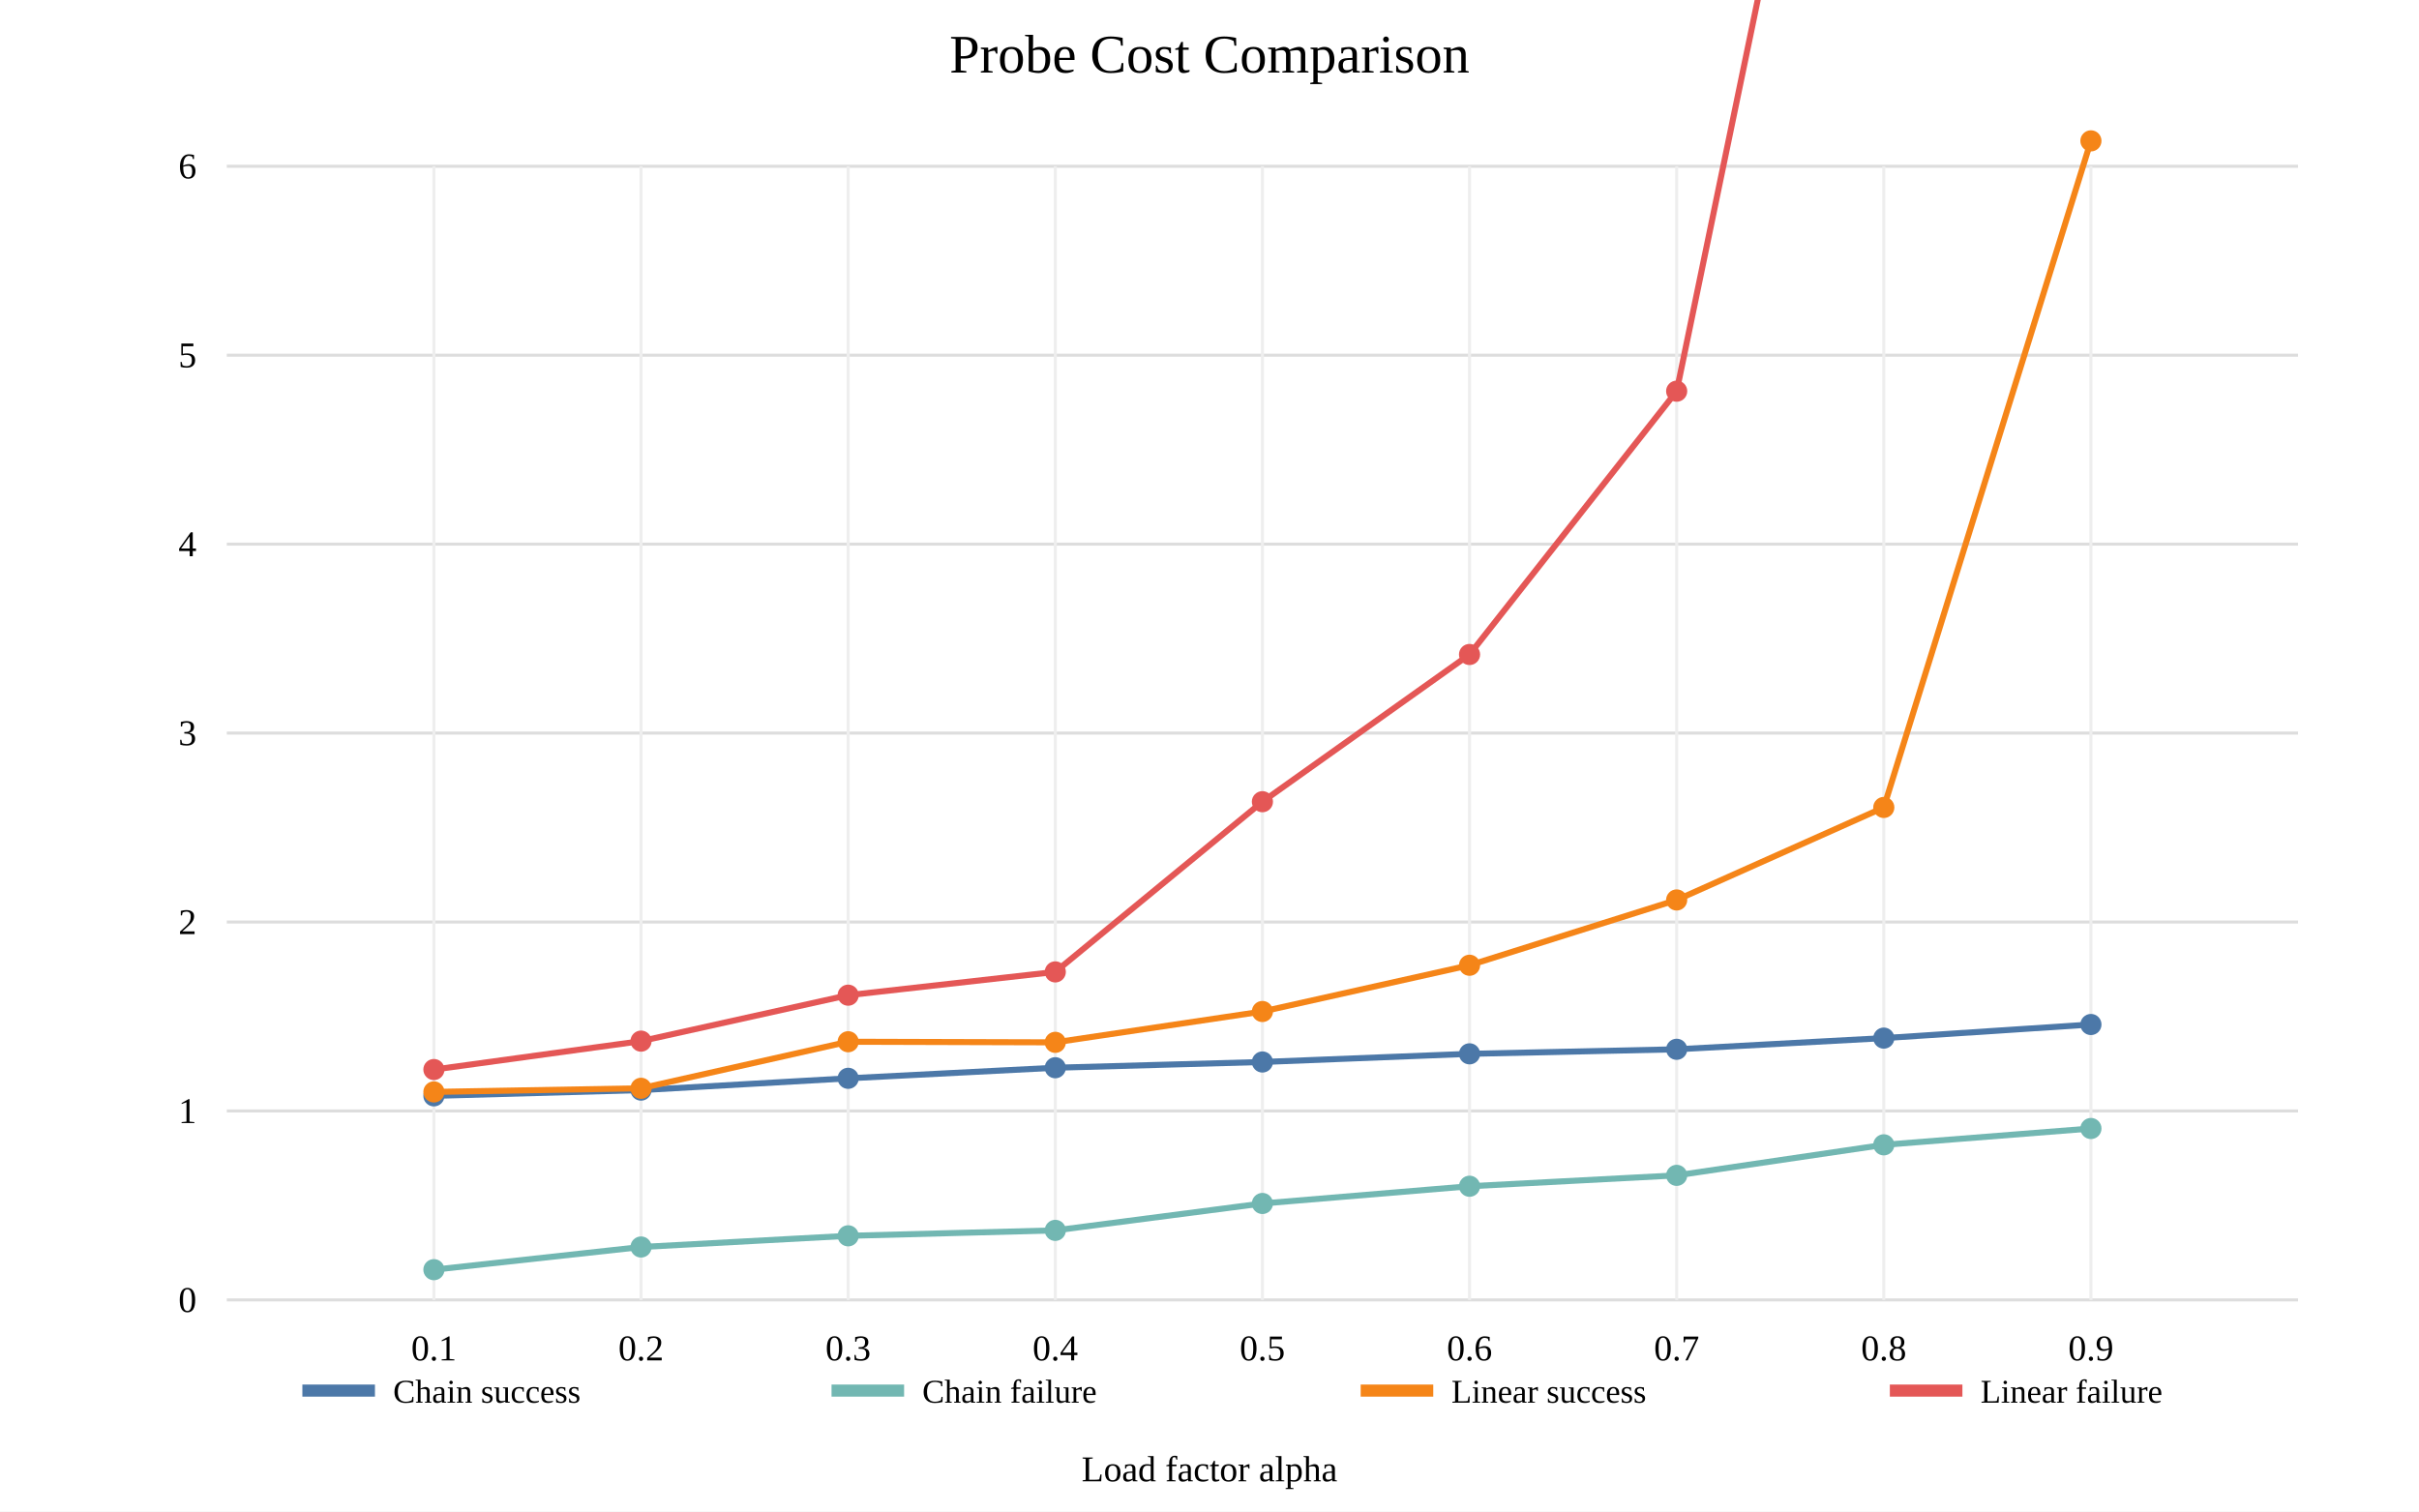
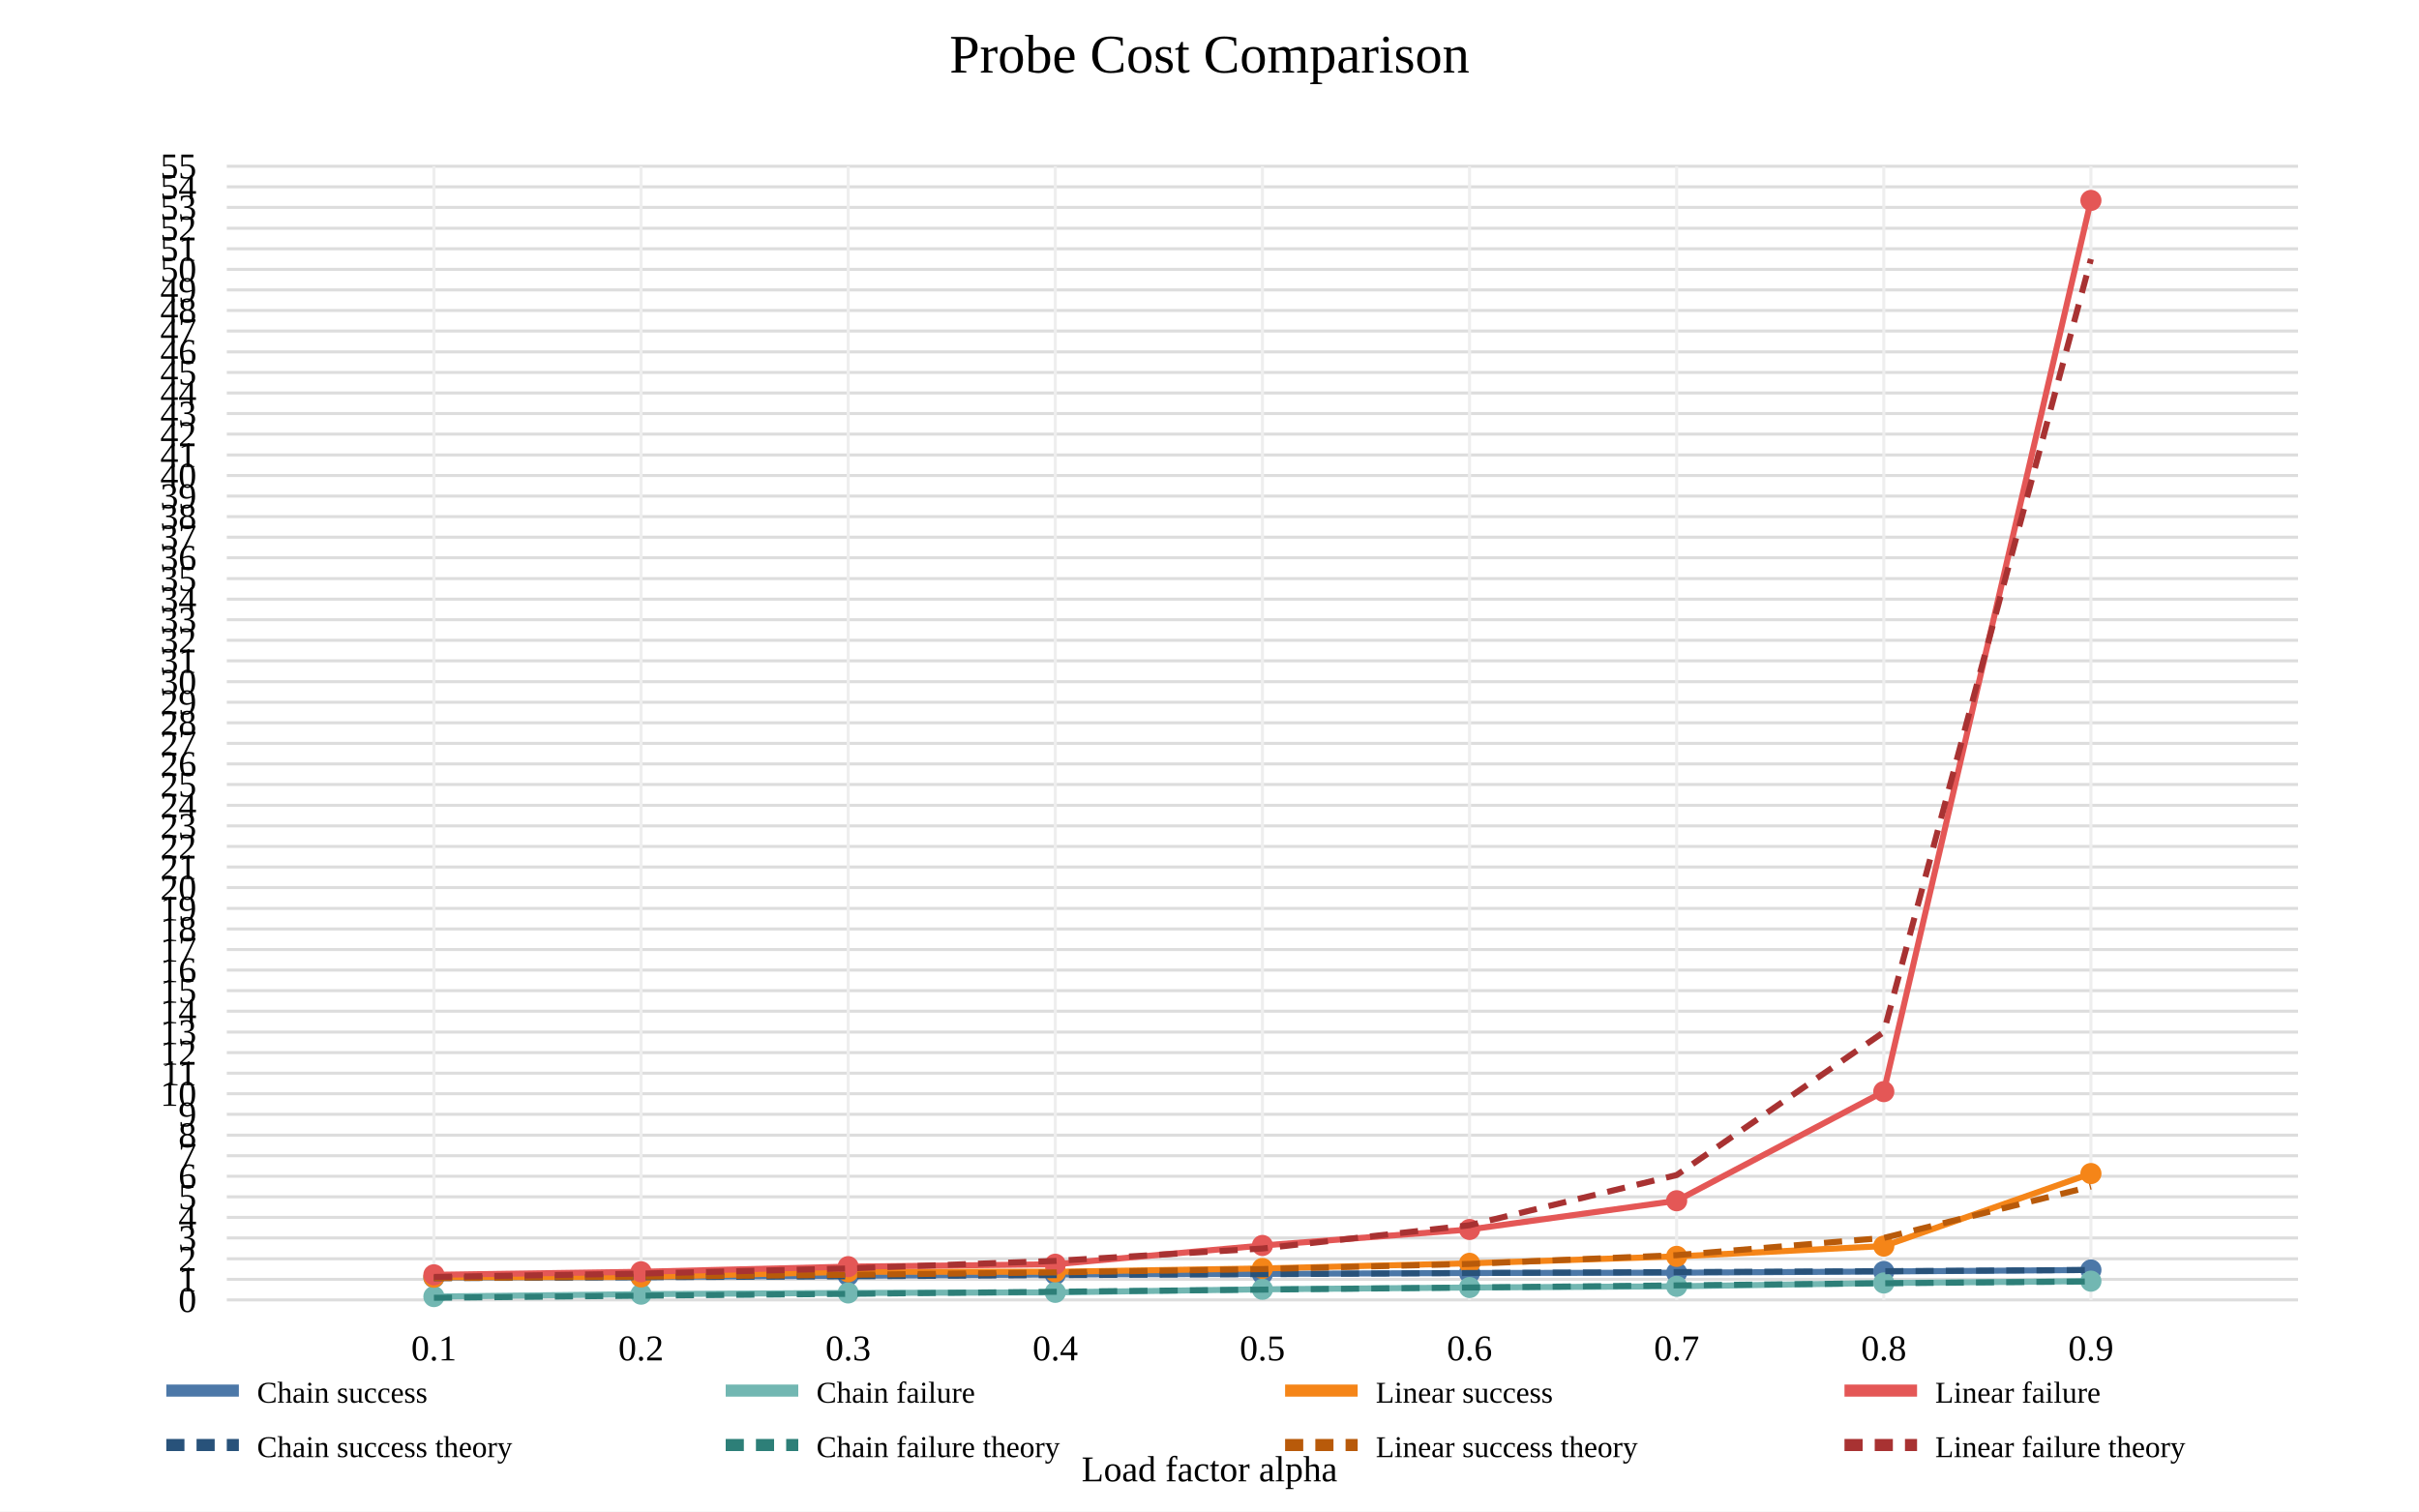
<svg xmlns="http://www.w3.org/2000/svg" width="800" height="500">
  <rect width="100%" height="100%" fill="white" />
  <text x="400" y="24" text-anchor="middle" font-size="18">Probe Cost Comparison</text>
  <line x1="75" y1="430.0" x2="760" y2="430.0" stroke="#ddd" />
  <text x="65" y="434.0" text-anchor="end" font-size="12">0</text>
-   <line x1="75" y1="367.5" x2="760" y2="367.5" stroke="#ddd" />
-   <text x="65" y="371.5" text-anchor="end" font-size="12">1</text>
-   <line x1="75" y1="305.0" x2="760" y2="305.0" stroke="#ddd" />
-   <text x="65" y="309.0" text-anchor="end" font-size="12">2</text>
-   <line x1="75" y1="242.5" x2="760" y2="242.5" stroke="#ddd" />
-   <text x="65" y="246.5" text-anchor="end" font-size="12">3</text>
-   <line x1="75" y1="180.0" x2="760" y2="180.0" stroke="#ddd" />
-   <text x="65" y="184.0" text-anchor="end" font-size="12">4</text>
-   <line x1="75" y1="117.5" x2="760" y2="117.5" stroke="#ddd" />
-   <text x="65" y="121.5" text-anchor="end" font-size="12">5</text>
+   <line x1="75" y1="423.2" x2="760" y2="423.2" stroke="#ddd" />
+   <text x="65" y="427.2" text-anchor="end" font-size="12">1</text>
+   <line x1="75" y1="416.4" x2="760" y2="416.4" stroke="#ddd" />
+   <text x="65" y="420.4" text-anchor="end" font-size="12">2</text>
+   <line x1="75" y1="409.5" x2="760" y2="409.5" stroke="#ddd" />
+   <text x="65" y="413.5" text-anchor="end" font-size="12">3</text>
+   <line x1="75" y1="402.7" x2="760" y2="402.7" stroke="#ddd" />
+   <text x="65" y="406.7" text-anchor="end" font-size="12">4</text>
+   <line x1="75" y1="395.9" x2="760" y2="395.9" stroke="#ddd" />
+   <text x="65" y="399.9" text-anchor="end" font-size="12">5</text>
+   <line x1="75" y1="389.1" x2="760" y2="389.1" stroke="#ddd" />
+   <text x="65" y="393.1" text-anchor="end" font-size="12">6</text>
+   <line x1="75" y1="382.3" x2="760" y2="382.3" stroke="#ddd" />
+   <text x="65" y="386.3" text-anchor="end" font-size="12">7</text>
+   <line x1="75" y1="375.5" x2="760" y2="375.5" stroke="#ddd" />
+   <text x="65" y="379.5" text-anchor="end" font-size="12">8</text>
+   <line x1="75" y1="368.6" x2="760" y2="368.6" stroke="#ddd" />
+   <text x="65" y="372.6" text-anchor="end" font-size="12">9</text>
+   <line x1="75" y1="361.8" x2="760" y2="361.8" stroke="#ddd" />
+   <text x="65" y="365.8" text-anchor="end" font-size="12">10</text>
+   <line x1="75" y1="355.0" x2="760" y2="355.0" stroke="#ddd" />
+   <text x="65" y="359.0" text-anchor="end" font-size="12">11</text>
+   <line x1="75" y1="348.2" x2="760" y2="348.2" stroke="#ddd" />
+   <text x="65" y="352.2" text-anchor="end" font-size="12">12</text>
+   <line x1="75" y1="341.4" x2="760" y2="341.4" stroke="#ddd" />
+   <text x="65" y="345.4" text-anchor="end" font-size="12">13</text>
+   <line x1="75" y1="334.5" x2="760" y2="334.5" stroke="#ddd" />
+   <text x="65" y="338.5" text-anchor="end" font-size="12">14</text>
+   <line x1="75" y1="327.7" x2="760" y2="327.7" stroke="#ddd" />
+   <text x="65" y="331.7" text-anchor="end" font-size="12">15</text>
+   <line x1="75" y1="320.9" x2="760" y2="320.9" stroke="#ddd" />
+   <text x="65" y="324.9" text-anchor="end" font-size="12">16</text>
+   <line x1="75" y1="314.1" x2="760" y2="314.1" stroke="#ddd" />
+   <text x="65" y="318.1" text-anchor="end" font-size="12">17</text>
+   <line x1="75" y1="307.3" x2="760" y2="307.3" stroke="#ddd" />
+   <text x="65" y="311.3" text-anchor="end" font-size="12">18</text>
+   <line x1="75" y1="300.5" x2="760" y2="300.5" stroke="#ddd" />
+   <text x="65" y="304.5" text-anchor="end" font-size="12">19</text>
+   <line x1="75" y1="293.6" x2="760" y2="293.6" stroke="#ddd" />
+   <text x="65" y="297.6" text-anchor="end" font-size="12">20</text>
+   <line x1="75" y1="286.8" x2="760" y2="286.8" stroke="#ddd" />
+   <text x="65" y="290.8" text-anchor="end" font-size="12">21</text>
+   <line x1="75" y1="280.0" x2="760" y2="280.0" stroke="#ddd" />
+   <text x="65" y="284.0" text-anchor="end" font-size="12">22</text>
+   <line x1="75" y1="273.2" x2="760" y2="273.2" stroke="#ddd" />
+   <text x="65" y="277.2" text-anchor="end" font-size="12">23</text>
+   <line x1="75" y1="266.4" x2="760" y2="266.4" stroke="#ddd" />
+   <text x="65" y="270.4" text-anchor="end" font-size="12">24</text>
+   <line x1="75" y1="259.5" x2="760" y2="259.5" stroke="#ddd" />
+   <text x="65" y="263.5" text-anchor="end" font-size="12">25</text>
+   <line x1="75" y1="252.7" x2="760" y2="252.7" stroke="#ddd" />
+   <text x="65" y="256.7" text-anchor="end" font-size="12">26</text>
+   <line x1="75" y1="245.9" x2="760" y2="245.9" stroke="#ddd" />
+   <text x="65" y="249.9" text-anchor="end" font-size="12">27</text>
+   <line x1="75" y1="239.1" x2="760" y2="239.1" stroke="#ddd" />
+   <text x="65" y="243.1" text-anchor="end" font-size="12">28</text>
+   <line x1="75" y1="232.3" x2="760" y2="232.3" stroke="#ddd" />
+   <text x="65" y="236.3" text-anchor="end" font-size="12">29</text>
+   <line x1="75" y1="225.5" x2="760" y2="225.5" stroke="#ddd" />
+   <text x="65" y="229.5" text-anchor="end" font-size="12">30</text>
+   <line x1="75" y1="218.6" x2="760" y2="218.6" stroke="#ddd" />
+   <text x="65" y="222.6" text-anchor="end" font-size="12">31</text>
+   <line x1="75" y1="211.8" x2="760" y2="211.8" stroke="#ddd" />
+   <text x="65" y="215.8" text-anchor="end" font-size="12">32</text>
+   <line x1="75" y1="205.0" x2="760" y2="205.0" stroke="#ddd" />
+   <text x="65" y="209.0" text-anchor="end" font-size="12">33</text>
+   <line x1="75" y1="198.2" x2="760" y2="198.2" stroke="#ddd" />
+   <text x="65" y="202.2" text-anchor="end" font-size="12">34</text>
+   <line x1="75" y1="191.4" x2="760" y2="191.4" stroke="#ddd" />
+   <text x="65" y="195.4" text-anchor="end" font-size="12">35</text>
+   <line x1="75" y1="184.5" x2="760" y2="184.5" stroke="#ddd" />
+   <text x="65" y="188.5" text-anchor="end" font-size="12">36</text>
+   <line x1="75" y1="177.7" x2="760" y2="177.7" stroke="#ddd" />
+   <text x="65" y="181.7" text-anchor="end" font-size="12">37</text>
+   <line x1="75" y1="170.9" x2="760" y2="170.9" stroke="#ddd" />
+   <text x="65" y="174.9" text-anchor="end" font-size="12">38</text>
+   <line x1="75" y1="164.1" x2="760" y2="164.1" stroke="#ddd" />
+   <text x="65" y="168.1" text-anchor="end" font-size="12">39</text>
+   <line x1="75" y1="157.3" x2="760" y2="157.3" stroke="#ddd" />
+   <text x="65" y="161.3" text-anchor="end" font-size="12">40</text>
+   <line x1="75" y1="150.5" x2="760" y2="150.5" stroke="#ddd" />
+   <text x="65" y="154.5" text-anchor="end" font-size="12">41</text>
+   <line x1="75" y1="143.6" x2="760" y2="143.6" stroke="#ddd" />
+   <text x="65" y="147.6" text-anchor="end" font-size="12">42</text>
+   <line x1="75" y1="136.8" x2="760" y2="136.8" stroke="#ddd" />
+   <text x="65" y="140.8" text-anchor="end" font-size="12">43</text>
+   <line x1="75" y1="130.0" x2="760" y2="130.0" stroke="#ddd" />
+   <text x="65" y="134.0" text-anchor="end" font-size="12">44</text>
+   <line x1="75" y1="123.2" x2="760" y2="123.2" stroke="#ddd" />
+   <text x="65" y="127.2" text-anchor="end" font-size="12">45</text>
+   <line x1="75" y1="116.4" x2="760" y2="116.4" stroke="#ddd" />
+   <text x="65" y="120.4" text-anchor="end" font-size="12">46</text>
+   <line x1="75" y1="109.5" x2="760" y2="109.5" stroke="#ddd" />
+   <text x="65" y="113.5" text-anchor="end" font-size="12">47</text>
+   <line x1="75" y1="102.7" x2="760" y2="102.7" stroke="#ddd" />
+   <text x="65" y="106.7" text-anchor="end" font-size="12">48</text>
+   <line x1="75" y1="95.9" x2="760" y2="95.9" stroke="#ddd" />
+   <text x="65" y="99.9" text-anchor="end" font-size="12">49</text>
+   <line x1="75" y1="89.1" x2="760" y2="89.1" stroke="#ddd" />
+   <text x="65" y="93.1" text-anchor="end" font-size="12">50</text>
+   <line x1="75" y1="82.3" x2="760" y2="82.3" stroke="#ddd" />
+   <text x="65" y="86.3" text-anchor="end" font-size="12">51</text>
+   <line x1="75" y1="75.5" x2="760" y2="75.5" stroke="#ddd" />
+   <text x="65" y="79.5" text-anchor="end" font-size="12">52</text>
+   <line x1="75" y1="68.6" x2="760" y2="68.6" stroke="#ddd" />
+   <text x="65" y="72.6" text-anchor="end" font-size="12">53</text>
+   <line x1="75" y1="61.8" x2="760" y2="61.8" stroke="#ddd" />
+   <text x="65" y="65.8" text-anchor="end" font-size="12">54</text>
  <line x1="75" y1="55.0" x2="760" y2="55.0" stroke="#ddd" />
-   <text x="65" y="59.0" text-anchor="end" font-size="12">6</text>
+   <text x="65" y="59.0" text-anchor="end" font-size="12">55</text>
  <line x1="143.5" y1="55" x2="143.5" y2="430" stroke="#eee" />
  <text x="143.5" y="450" text-anchor="middle" font-size="12">0.1</text>
  <line x1="212.0" y1="55" x2="212.0" y2="430" stroke="#eee" />
  <text x="212.0" y="450" text-anchor="middle" font-size="12">0.2</text>
  <line x1="280.5" y1="55" x2="280.5" y2="430" stroke="#eee" />
  <text x="280.5" y="450" text-anchor="middle" font-size="12">0.3</text>
  <line x1="349.0" y1="55" x2="349.0" y2="430" stroke="#eee" />
  <text x="349.0" y="450" text-anchor="middle" font-size="12">0.4</text>
  <line x1="417.5" y1="55" x2="417.5" y2="430" stroke="#eee" />
  <text x="417.5" y="450" text-anchor="middle" font-size="12">0.5</text>
  <line x1="486.0" y1="55" x2="486.0" y2="430" stroke="#eee" />
  <text x="486.0" y="450" text-anchor="middle" font-size="12">0.6</text>
  <line x1="554.5" y1="55" x2="554.5" y2="430" stroke="#eee" />
  <text x="554.5" y="450" text-anchor="middle" font-size="12">0.7</text>
  <line x1="623.0" y1="55" x2="623.0" y2="430" stroke="#eee" />
  <text x="623.0" y="450" text-anchor="middle" font-size="12">0.8</text>
  <line x1="691.5" y1="55" x2="691.5" y2="430" stroke="#eee" />
  <text x="691.5" y="450" text-anchor="middle" font-size="12">0.9</text>
-   <polyline points="143.5,362.5 212.0,360.6 280.5,356.7 349.0,353.2 417.5,351.3 486.0,348.6 554.5,347.1 623.0,343.4 691.5,338.9" fill="none" stroke="#4c78a8" stroke-width="2" />
-   <circle cx="143.5" cy="362.5" r="3.5" fill="#4c78a8" />
-   <circle cx="212.0" cy="360.6" r="3.5" fill="#4c78a8" />
-   <circle cx="280.5" cy="356.7" r="3.5" fill="#4c78a8" />
-   <circle cx="349.0" cy="353.2" r="3.5" fill="#4c78a8" />
-   <circle cx="417.5" cy="351.3" r="3.5" fill="#4c78a8" />
-   <circle cx="486.0" cy="348.6" r="3.5" fill="#4c78a8" />
-   <circle cx="554.5" cy="347.1" r="3.5" fill="#4c78a8" />
-   <circle cx="623.0" cy="343.4" r="3.5" fill="#4c78a8" />
-   <circle cx="691.5" cy="338.9" r="3.5" fill="#4c78a8" />
-   <polyline points="143.5,420.0 212.0,412.5 280.5,408.8 349.0,407.0 417.5,398.1 486.0,392.4 554.5,388.8 623.0,378.7 691.5,373.3" fill="none" stroke="#72b7b2" stroke-width="2" />
-   <circle cx="143.5" cy="420.0" r="3.5" fill="#72b7b2" />
-   <circle cx="212.0" cy="412.5" r="3.5" fill="#72b7b2" />
-   <circle cx="280.5" cy="408.8" r="3.5" fill="#72b7b2" />
-   <circle cx="349.0" cy="407.0" r="3.5" fill="#72b7b2" />
-   <circle cx="417.5" cy="398.1" r="3.5" fill="#72b7b2" />
-   <circle cx="486.0" cy="392.4" r="3.5" fill="#72b7b2" />
-   <circle cx="554.5" cy="388.8" r="3.5" fill="#72b7b2" />
-   <circle cx="623.0" cy="378.7" r="3.5" fill="#72b7b2" />
-   <circle cx="691.5" cy="373.3" r="3.5" fill="#72b7b2" />
-   <polyline points="143.5,361.2 212.0,360.0 280.5,344.6 349.0,344.8 417.5,334.6 486.0,319.3 554.5,297.7 623.0,267.1 691.5,46.6" fill="none" stroke="#f58518" stroke-width="2" />
-   <circle cx="143.5" cy="361.2" r="3.5" fill="#f58518" />
-   <circle cx="212.0" cy="360.0" r="3.5" fill="#f58518" />
-   <circle cx="280.5" cy="344.6" r="3.5" fill="#f58518" />
-   <circle cx="349.0" cy="344.8" r="3.5" fill="#f58518" />
-   <circle cx="417.5" cy="334.6" r="3.5" fill="#f58518" />
-   <circle cx="486.0" cy="319.3" r="3.5" fill="#f58518" />
-   <circle cx="554.5" cy="297.7" r="3.5" fill="#f58518" />
-   <circle cx="623.0" cy="267.1" r="3.5" fill="#f58518" />
-   <circle cx="691.5" cy="46.6" r="3.5" fill="#f58518" />
-   <polyline points="143.5,353.8 212.0,344.4 280.5,329.2 349.0,321.5 417.5,265.2 486.0,216.5 554.5,129.4 623.0,-201.4 691.5,-2903.7" fill="none" stroke="#e45756" stroke-width="2" />
-   <circle cx="143.5" cy="353.8" r="3.5" fill="#e45756" />
-   <circle cx="212.0" cy="344.4" r="3.5" fill="#e45756" />
-   <circle cx="280.5" cy="329.2" r="3.5" fill="#e45756" />
-   <circle cx="349.0" cy="321.5" r="3.5" fill="#e45756" />
-   <circle cx="417.5" cy="265.2" r="3.5" fill="#e45756" />
-   <circle cx="486.0" cy="216.5" r="3.5" fill="#e45756" />
-   <circle cx="554.5" cy="129.4" r="3.5" fill="#e45756" />
-   <circle cx="623.0" cy="-201.4" r="3.5" fill="#e45756" />
-   <circle cx="691.5" cy="-2903.7" r="3.5" fill="#e45756" />
-   <line x1="100" y1="460" x2="124" y2="460" stroke="#4c78a8" stroke-width="4" />
-   <text x="130" y="464" font-size="11">Chain success</text>
-   <line x1="275" y1="460" x2="299" y2="460" stroke="#72b7b2" stroke-width="4" />
-   <text x="305" y="464" font-size="11">Chain failure</text>
-   <line x1="450" y1="460" x2="474" y2="460" stroke="#f58518" stroke-width="4" />
-   <text x="480" y="464" font-size="11">Linear success</text>
-   <line x1="625" y1="460" x2="649" y2="460" stroke="#e45756" stroke-width="4" />
-   <text x="655" y="464" font-size="11">Linear failure</text>
+   <polyline points="143.5,422.6 212.0,422.4 280.5,422.0 349.0,421.6 417.5,421.4 486.0,421.1 554.5,421.0 623.0,420.6 691.5,420.1" fill="none" stroke="#4c78a8" stroke-width="2" />
+   <circle cx="143.5" cy="422.6" r="3.5" fill="#4c78a8" />
+   <circle cx="212.0" cy="422.4" r="3.5" fill="#4c78a8" />
+   <circle cx="280.5" cy="422.0" r="3.5" fill="#4c78a8" />
+   <circle cx="349.0" cy="421.6" r="3.5" fill="#4c78a8" />
+   <circle cx="417.5" cy="421.4" r="3.5" fill="#4c78a8" />
+   <circle cx="486.0" cy="421.1" r="3.5" fill="#4c78a8" />
+   <circle cx="554.5" cy="421.0" r="3.5" fill="#4c78a8" />
+   <circle cx="623.0" cy="420.6" r="3.5" fill="#4c78a8" />
+   <circle cx="691.5" cy="420.1" r="3.5" fill="#4c78a8" />
+   <polyline points="143.5,428.9 212.0,428.1 280.5,427.7 349.0,427.5 417.5,426.5 486.0,425.9 554.5,425.5 623.0,424.4 691.5,423.8" fill="none" stroke="#72b7b2" stroke-width="2" />
+   <circle cx="143.5" cy="428.9" r="3.5" fill="#72b7b2" />
+   <circle cx="212.0" cy="428.1" r="3.5" fill="#72b7b2" />
+   <circle cx="280.5" cy="427.7" r="3.5" fill="#72b7b2" />
+   <circle cx="349.0" cy="427.5" r="3.5" fill="#72b7b2" />
+   <circle cx="417.5" cy="426.5" r="3.5" fill="#72b7b2" />
+   <circle cx="486.0" cy="425.9" r="3.5" fill="#72b7b2" />
+   <circle cx="554.5" cy="425.5" r="3.5" fill="#72b7b2" />
+   <circle cx="623.0" cy="424.4" r="3.5" fill="#72b7b2" />
+   <circle cx="691.5" cy="423.8" r="3.5" fill="#72b7b2" />
+   <polyline points="143.5,422.5 212.0,422.4 280.5,420.7 349.0,420.7 417.5,419.6 486.0,417.9 554.5,415.6 623.0,412.2 691.5,388.2" fill="none" stroke="#f58518" stroke-width="2" />
+   <circle cx="143.5" cy="422.5" r="3.5" fill="#f58518" />
+   <circle cx="212.0" cy="422.4" r="3.5" fill="#f58518" />
+   <circle cx="280.5" cy="420.7" r="3.5" fill="#f58518" />
+   <circle cx="349.0" cy="420.7" r="3.5" fill="#f58518" />
+   <circle cx="417.5" cy="419.6" r="3.5" fill="#f58518" />
+   <circle cx="486.0" cy="417.9" r="3.5" fill="#f58518" />
+   <circle cx="554.5" cy="415.6" r="3.5" fill="#f58518" />
+   <circle cx="623.0" cy="412.2" r="3.5" fill="#f58518" />
+   <circle cx="691.5" cy="388.2" r="3.5" fill="#f58518" />
+   <polyline points="143.5,421.7 212.0,420.7 280.5,419.0 349.0,418.2 417.5,412.0 486.0,406.7 554.5,397.2 623.0,361.1 691.5,66.3" fill="none" stroke="#e45756" stroke-width="2" />
+   <circle cx="143.5" cy="421.7" r="3.5" fill="#e45756" />
+   <circle cx="212.0" cy="420.7" r="3.5" fill="#e45756" />
+   <circle cx="280.5" cy="419.0" r="3.5" fill="#e45756" />
+   <circle cx="349.0" cy="418.2" r="3.5" fill="#e45756" />
+   <circle cx="417.5" cy="412.0" r="3.5" fill="#e45756" />
+   <circle cx="486.0" cy="406.7" r="3.5" fill="#e45756" />
+   <circle cx="554.5" cy="397.2" r="3.5" fill="#e45756" />
+   <circle cx="623.0" cy="361.1" r="3.5" fill="#e45756" />
+   <circle cx="691.5" cy="66.3" r="3.5" fill="#e45756" />
+   <polyline points="143.5,422.8 212.0,422.5 280.5,422.2 349.0,421.8 417.5,421.5 486.0,421.1 554.5,420.8 623.0,420.5 691.5,420.1" fill="none" stroke="#28527a" stroke-width="2" stroke-dasharray="6,4" />
+   <polyline points="143.5,429.3 212.0,428.6 280.5,428.0 349.0,427.3 417.5,426.6 486.0,425.9 554.5,425.2 623.0,424.5 691.5,423.9" fill="none" stroke="#2d7f78" stroke-width="2" stroke-dasharray="6,4" />
+   <polyline points="143.5,422.8 212.0,422.3 280.5,421.7 349.0,420.9 417.5,419.8 486.0,418.1 554.5,415.2 623.0,409.5 691.5,392.5" fill="none" stroke="#b85a0a" stroke-width="2" stroke-dasharray="6,4" />
+   <polyline points="143.5,422.4 212.0,421.3 280.5,419.6 349.0,417.1 417.5,413.0 486.0,405.3 554.5,388.7 623.0,341.4 691.5,85.7" fill="none" stroke="#a83232" stroke-width="2" stroke-dasharray="6,4" />
+   <line x1="55" y1="460" x2="79" y2="460" stroke="#4c78a8" stroke-width="4" />
+   <text x="85" y="464" font-size="10">Chain success</text>
+   <line x1="240" y1="460" x2="264" y2="460" stroke="#72b7b2" stroke-width="4" />
+   <text x="270" y="464" font-size="10">Chain failure</text>
+   <line x1="425" y1="460" x2="449" y2="460" stroke="#f58518" stroke-width="4" />
+   <text x="455" y="464" font-size="10">Linear success</text>
+   <line x1="610" y1="460" x2="634" y2="460" stroke="#e45756" stroke-width="4" />
+   <text x="640" y="464" font-size="10">Linear failure</text>
+   <line x1="55" y1="478" x2="79" y2="478" stroke="#28527a" stroke-width="4" stroke-dasharray="6,4" />
+   <text x="85" y="482" font-size="10">Chain success theory</text>
+   <line x1="240" y1="478" x2="264" y2="478" stroke="#2d7f78" stroke-width="4" stroke-dasharray="6,4" />
+   <text x="270" y="482" font-size="10">Chain failure theory</text>
+   <line x1="425" y1="478" x2="449" y2="478" stroke="#b85a0a" stroke-width="4" stroke-dasharray="6,4" />
+   <text x="455" y="482" font-size="10">Linear success theory</text>
+   <line x1="610" y1="478" x2="634" y2="478" stroke="#a83232" stroke-width="4" stroke-dasharray="6,4" />
+   <text x="640" y="482" font-size="10">Linear failure theory</text>
  <text x="400" y="490" text-anchor="middle" font-size="12">Load factor alpha</text>
</svg>
